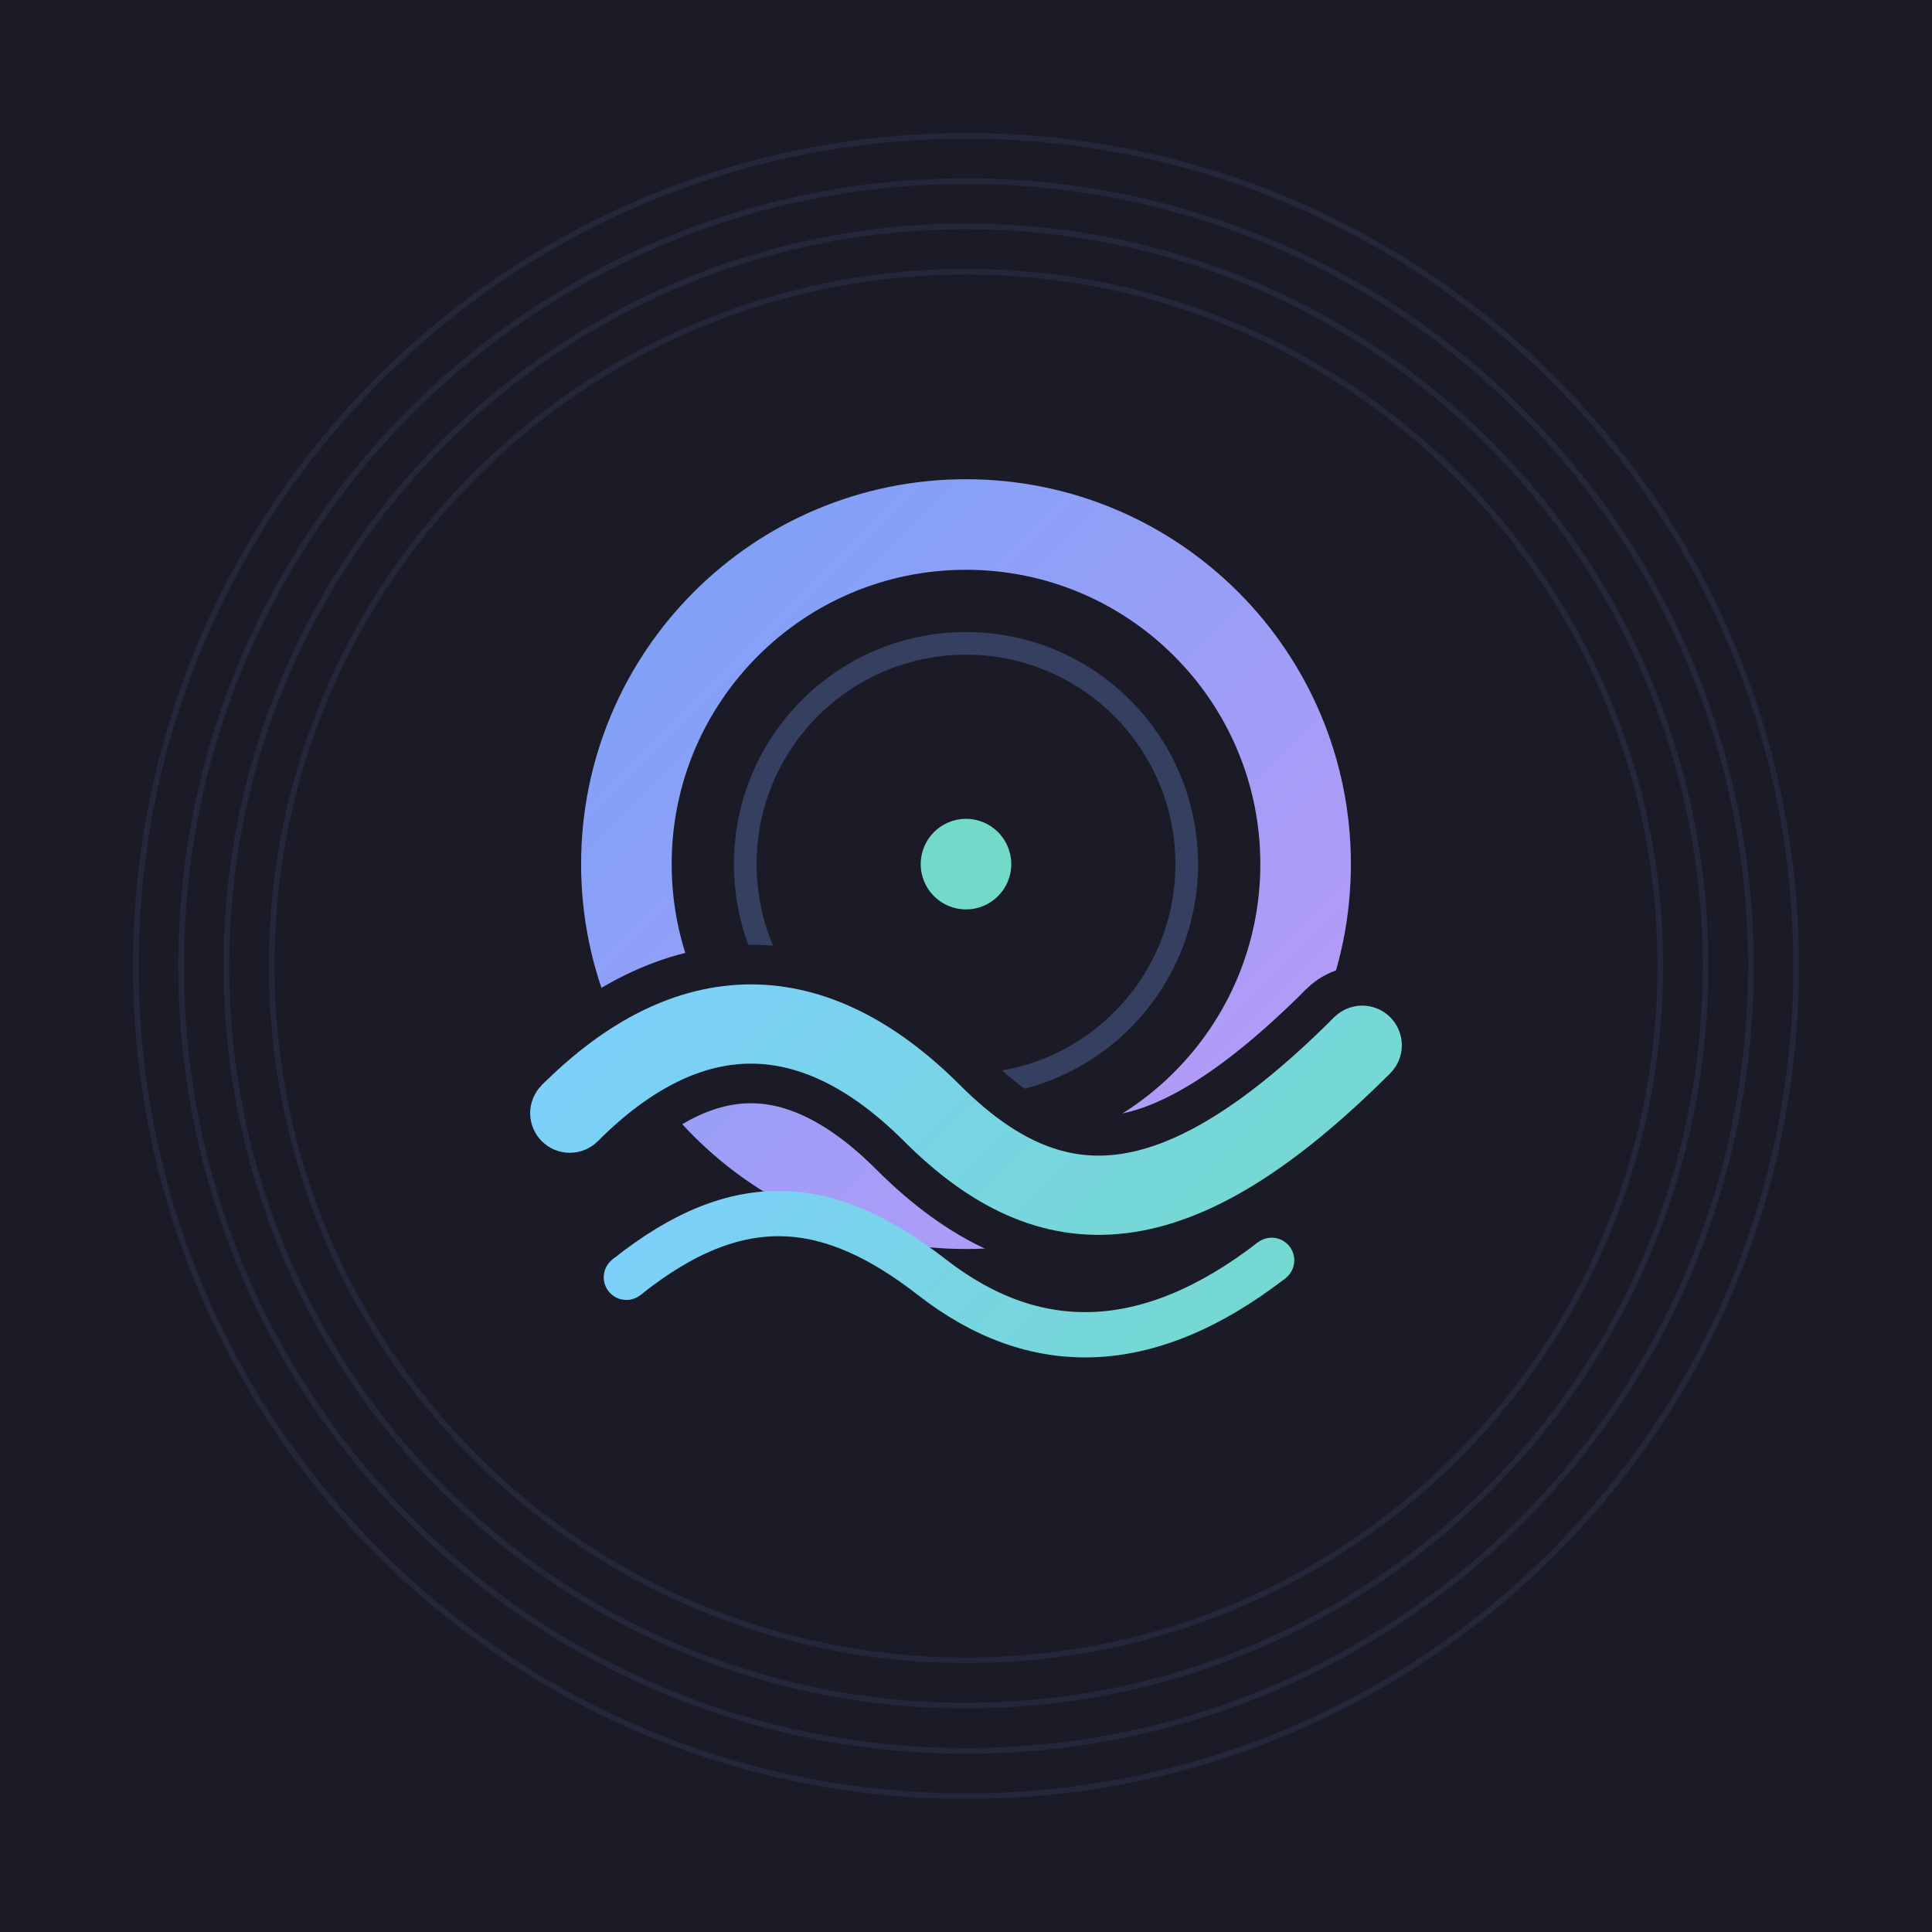
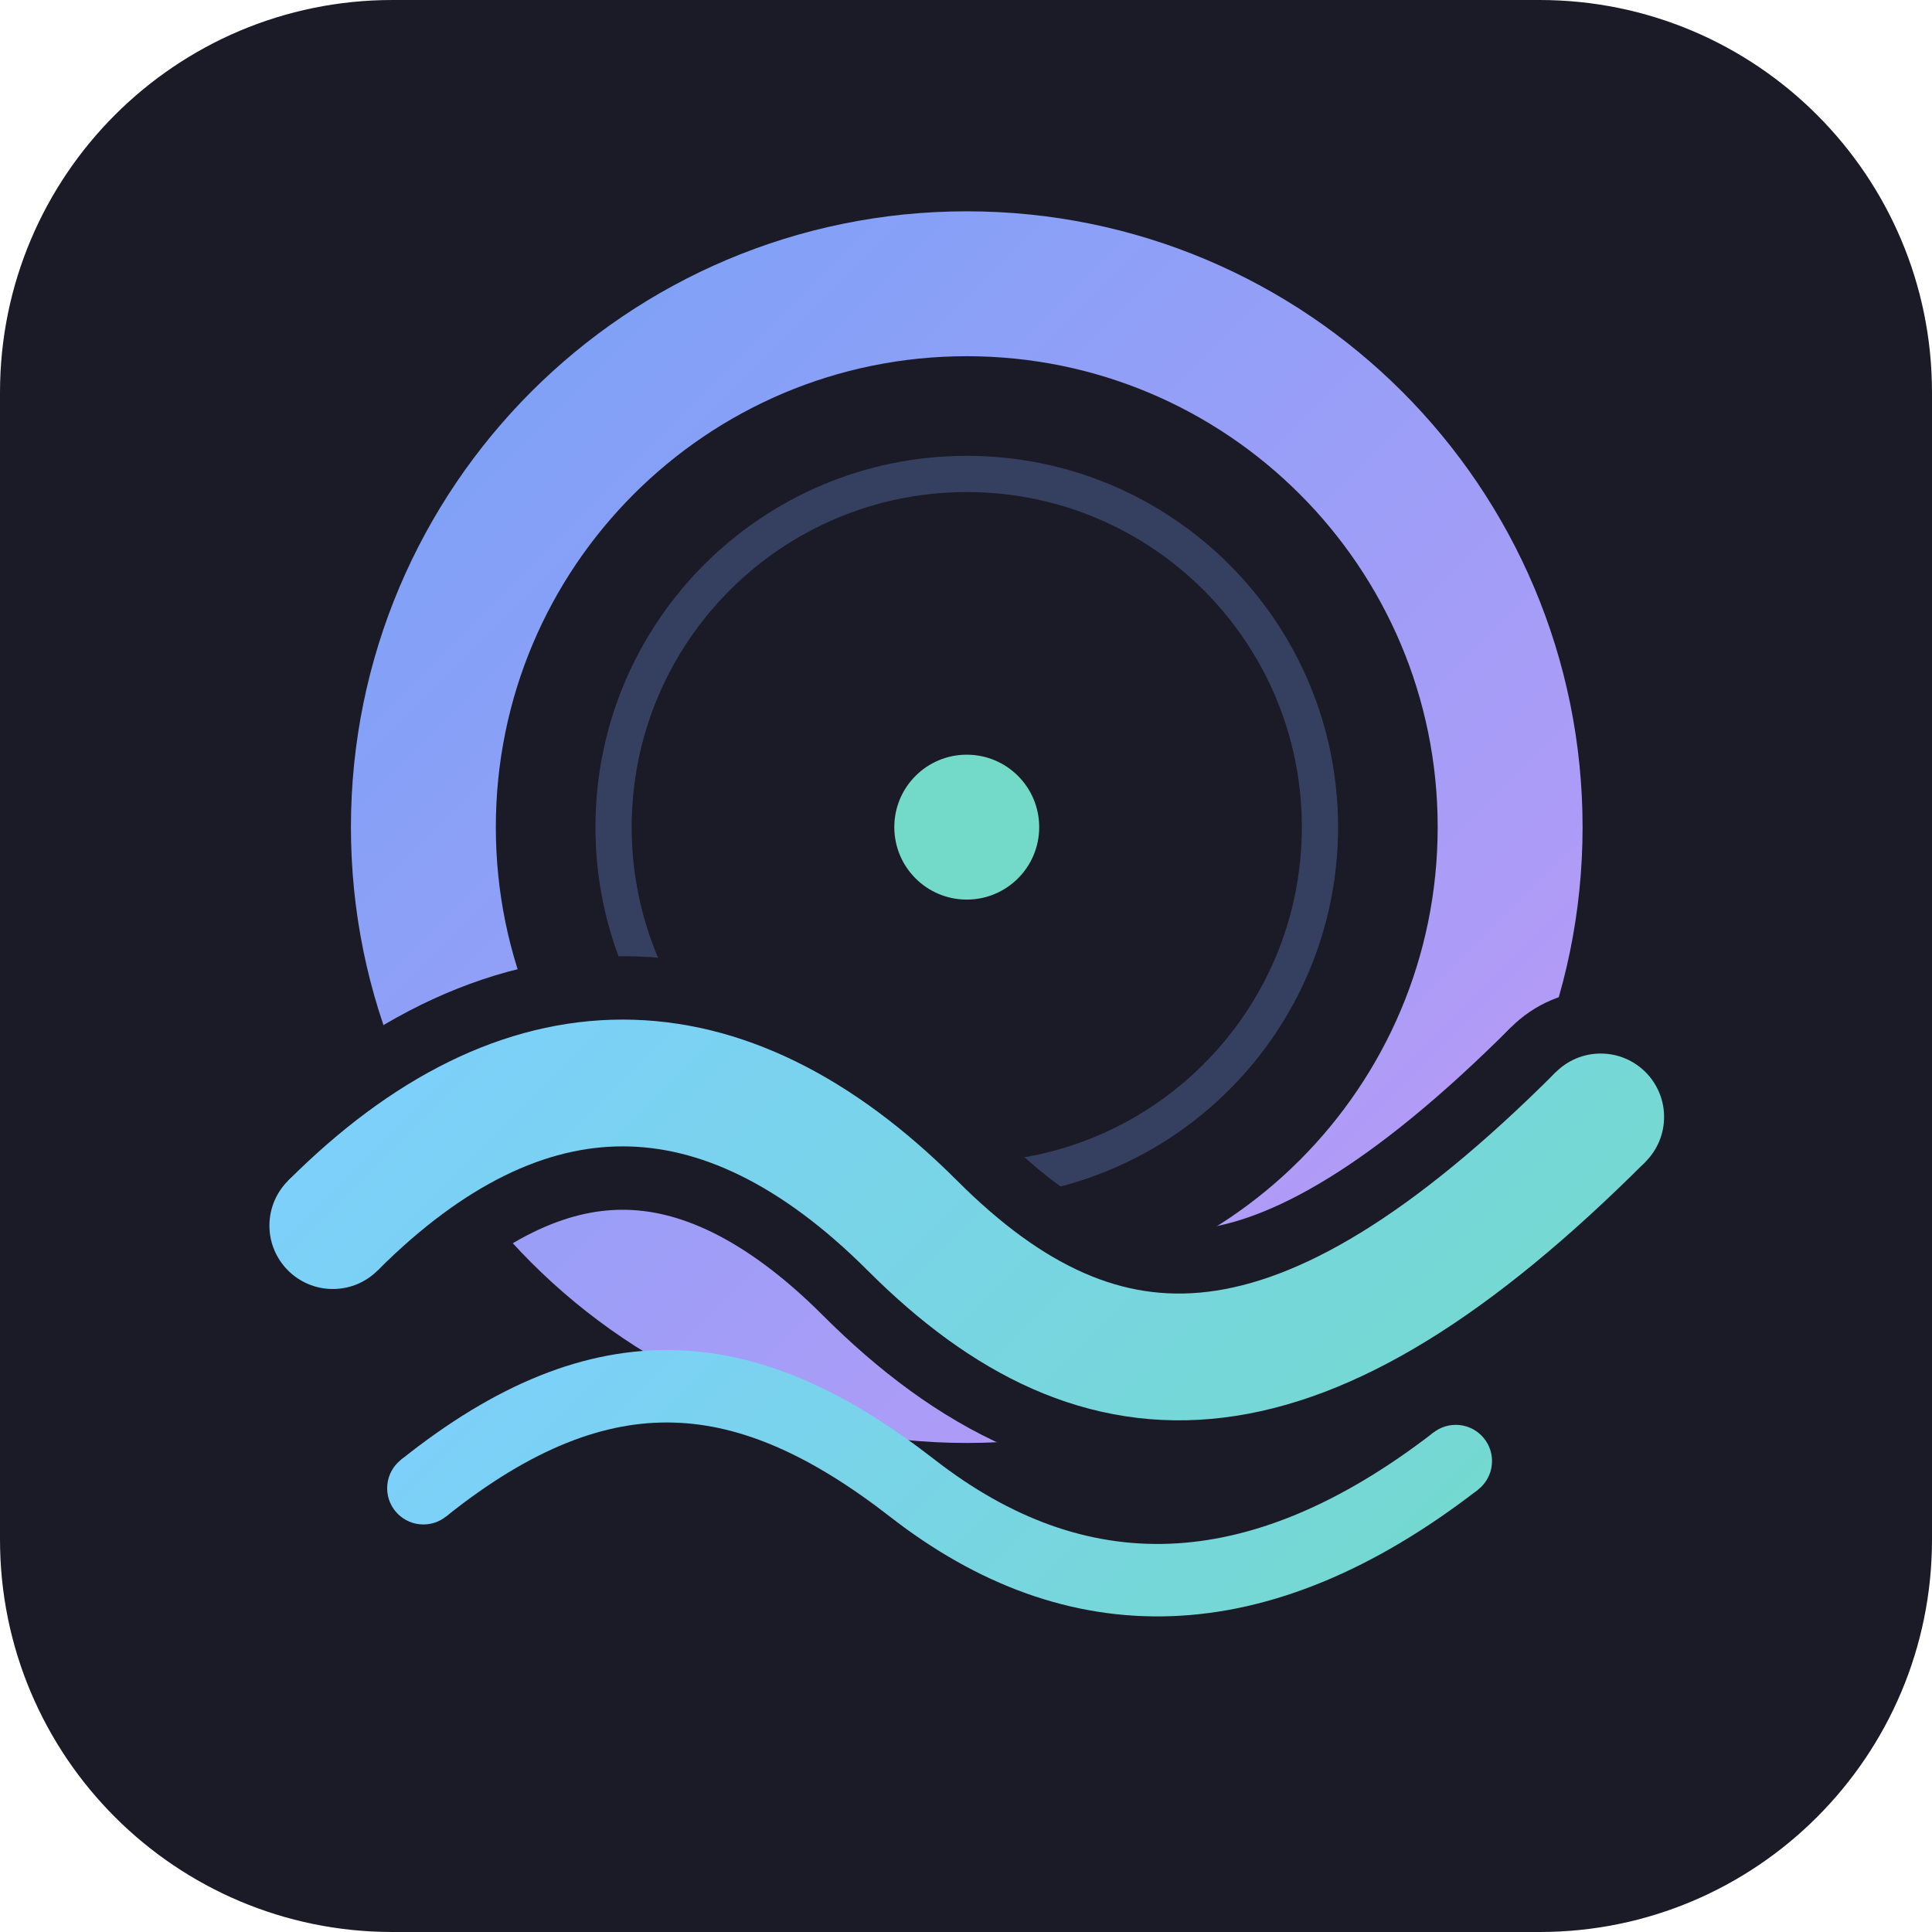
<svg xmlns="http://www.w3.org/2000/svg" width="512" height="512" viewBox="0 0 512 512">
  <defs>
    <linearGradient id="record" x1="0" y1="0" x2="1" y2="1">
      <stop stop-color="#7aa2f7" />
      <stop offset="1" stop-color="#bb9af7" />
    </linearGradient>
    <linearGradient id="river" gradientUnits="userSpaceOnUse" x1="158" y1="226" x2="354" y2="422">
      <stop stop-color="#7dcfff" />
      <stop offset="1" stop-color="#73daca" />
    </linearGradient>
    <linearGradient id="lower-river" gradientUnits="userSpaceOnUse" x1="171" y1="303" x2="329" y2="461">
      <stop stop-color="#7dcfff" />
      <stop offset="1" stop-color="#73daca" />
    </linearGradient>
  </defs>
-   <rect width="512" height="512" fill="#1a1b26" />
-   <g fill="none" stroke="#7aa2f7" stroke-opacity="0.09" stroke-width="1.5">
-     <circle cx="256" cy="256" r="184" />
-     <circle cx="256" cy="256" r="196" />
-     <circle cx="256" cy="256" r="208" />
-     <circle cx="256" cy="256" r="220" />
-   </g>
-   <g transform="translate(64 52) scale(.75)">
+   <rect width="512" height="512" rx="104" fill="#1a1b26" />
+   <g transform="translate(-51 -64) scale(1.2)">
    <circle cx="256" cy="236" r="120" fill="none" stroke="url(#record)" stroke-width="32" />
    <circle cx="256" cy="236" r="78" fill="none" stroke="#7aa2f7" stroke-opacity="0.28" stroke-width="8" />
    <circle cx="256" cy="236" r="16" fill="#73daca" />
    <g fill="#1a1b26" stroke="#1a1b26">
      <path d="M116 324 C158 282 202 282 244 324 C286 366 330 366 396 300" fill="none" stroke-width="56" />
      <circle cx="116" cy="324" r="28" stroke="none" />
      <circle cx="396" cy="300" r="28" stroke="none" />
    </g>
    <g fill="url(#river)" stroke="url(#river)">
      <path d="M116 324 C158 282 202 282 244 324 C286 366 330 366 396 300" fill="none" stroke-width="28" />
      <circle cx="116" cy="324" r="14" stroke="none" />
      <circle cx="396" cy="300" r="14" stroke="none" />
    </g>
    <g fill="url(#lower-river)" stroke="url(#lower-river)">
      <path d="M136 382 C176 350 208 354 244 382 C280 410 320 410 364 376" fill="none" stroke-width="16" />
      <circle cx="136" cy="382" r="8" stroke="none" />
      <circle cx="364" cy="376" r="8" stroke="none" />
    </g>
  </g>
</svg>
